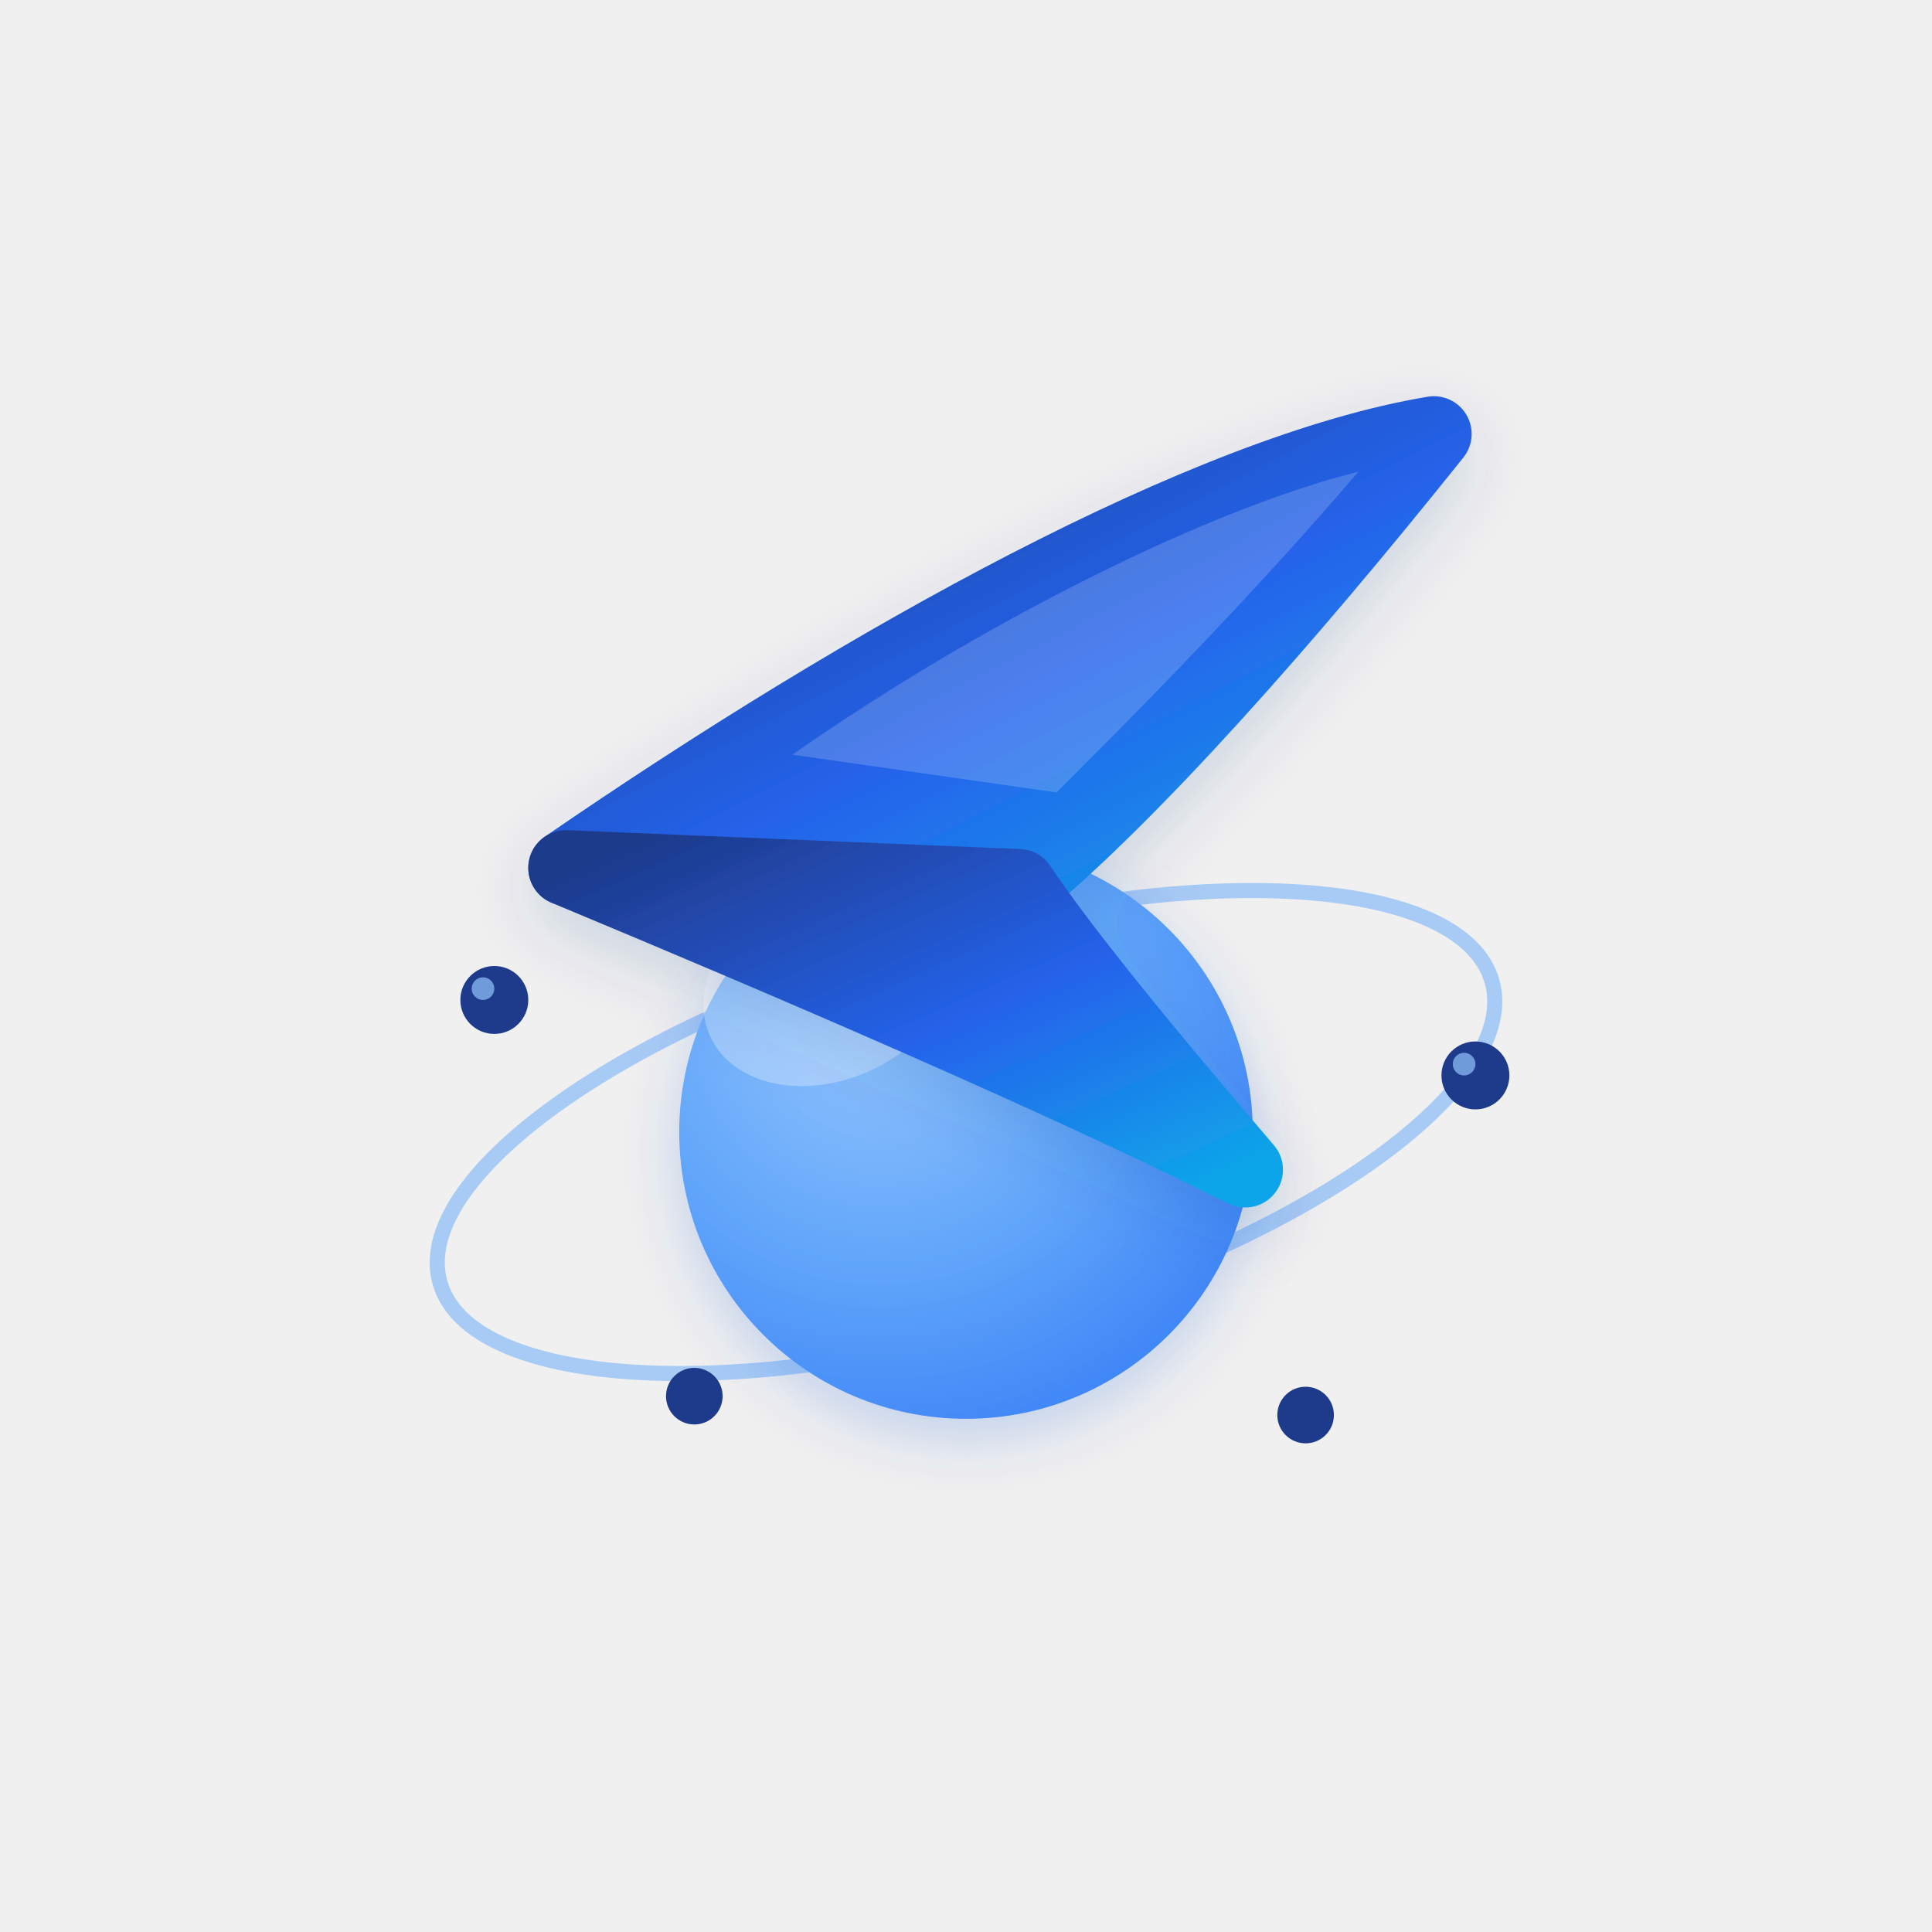
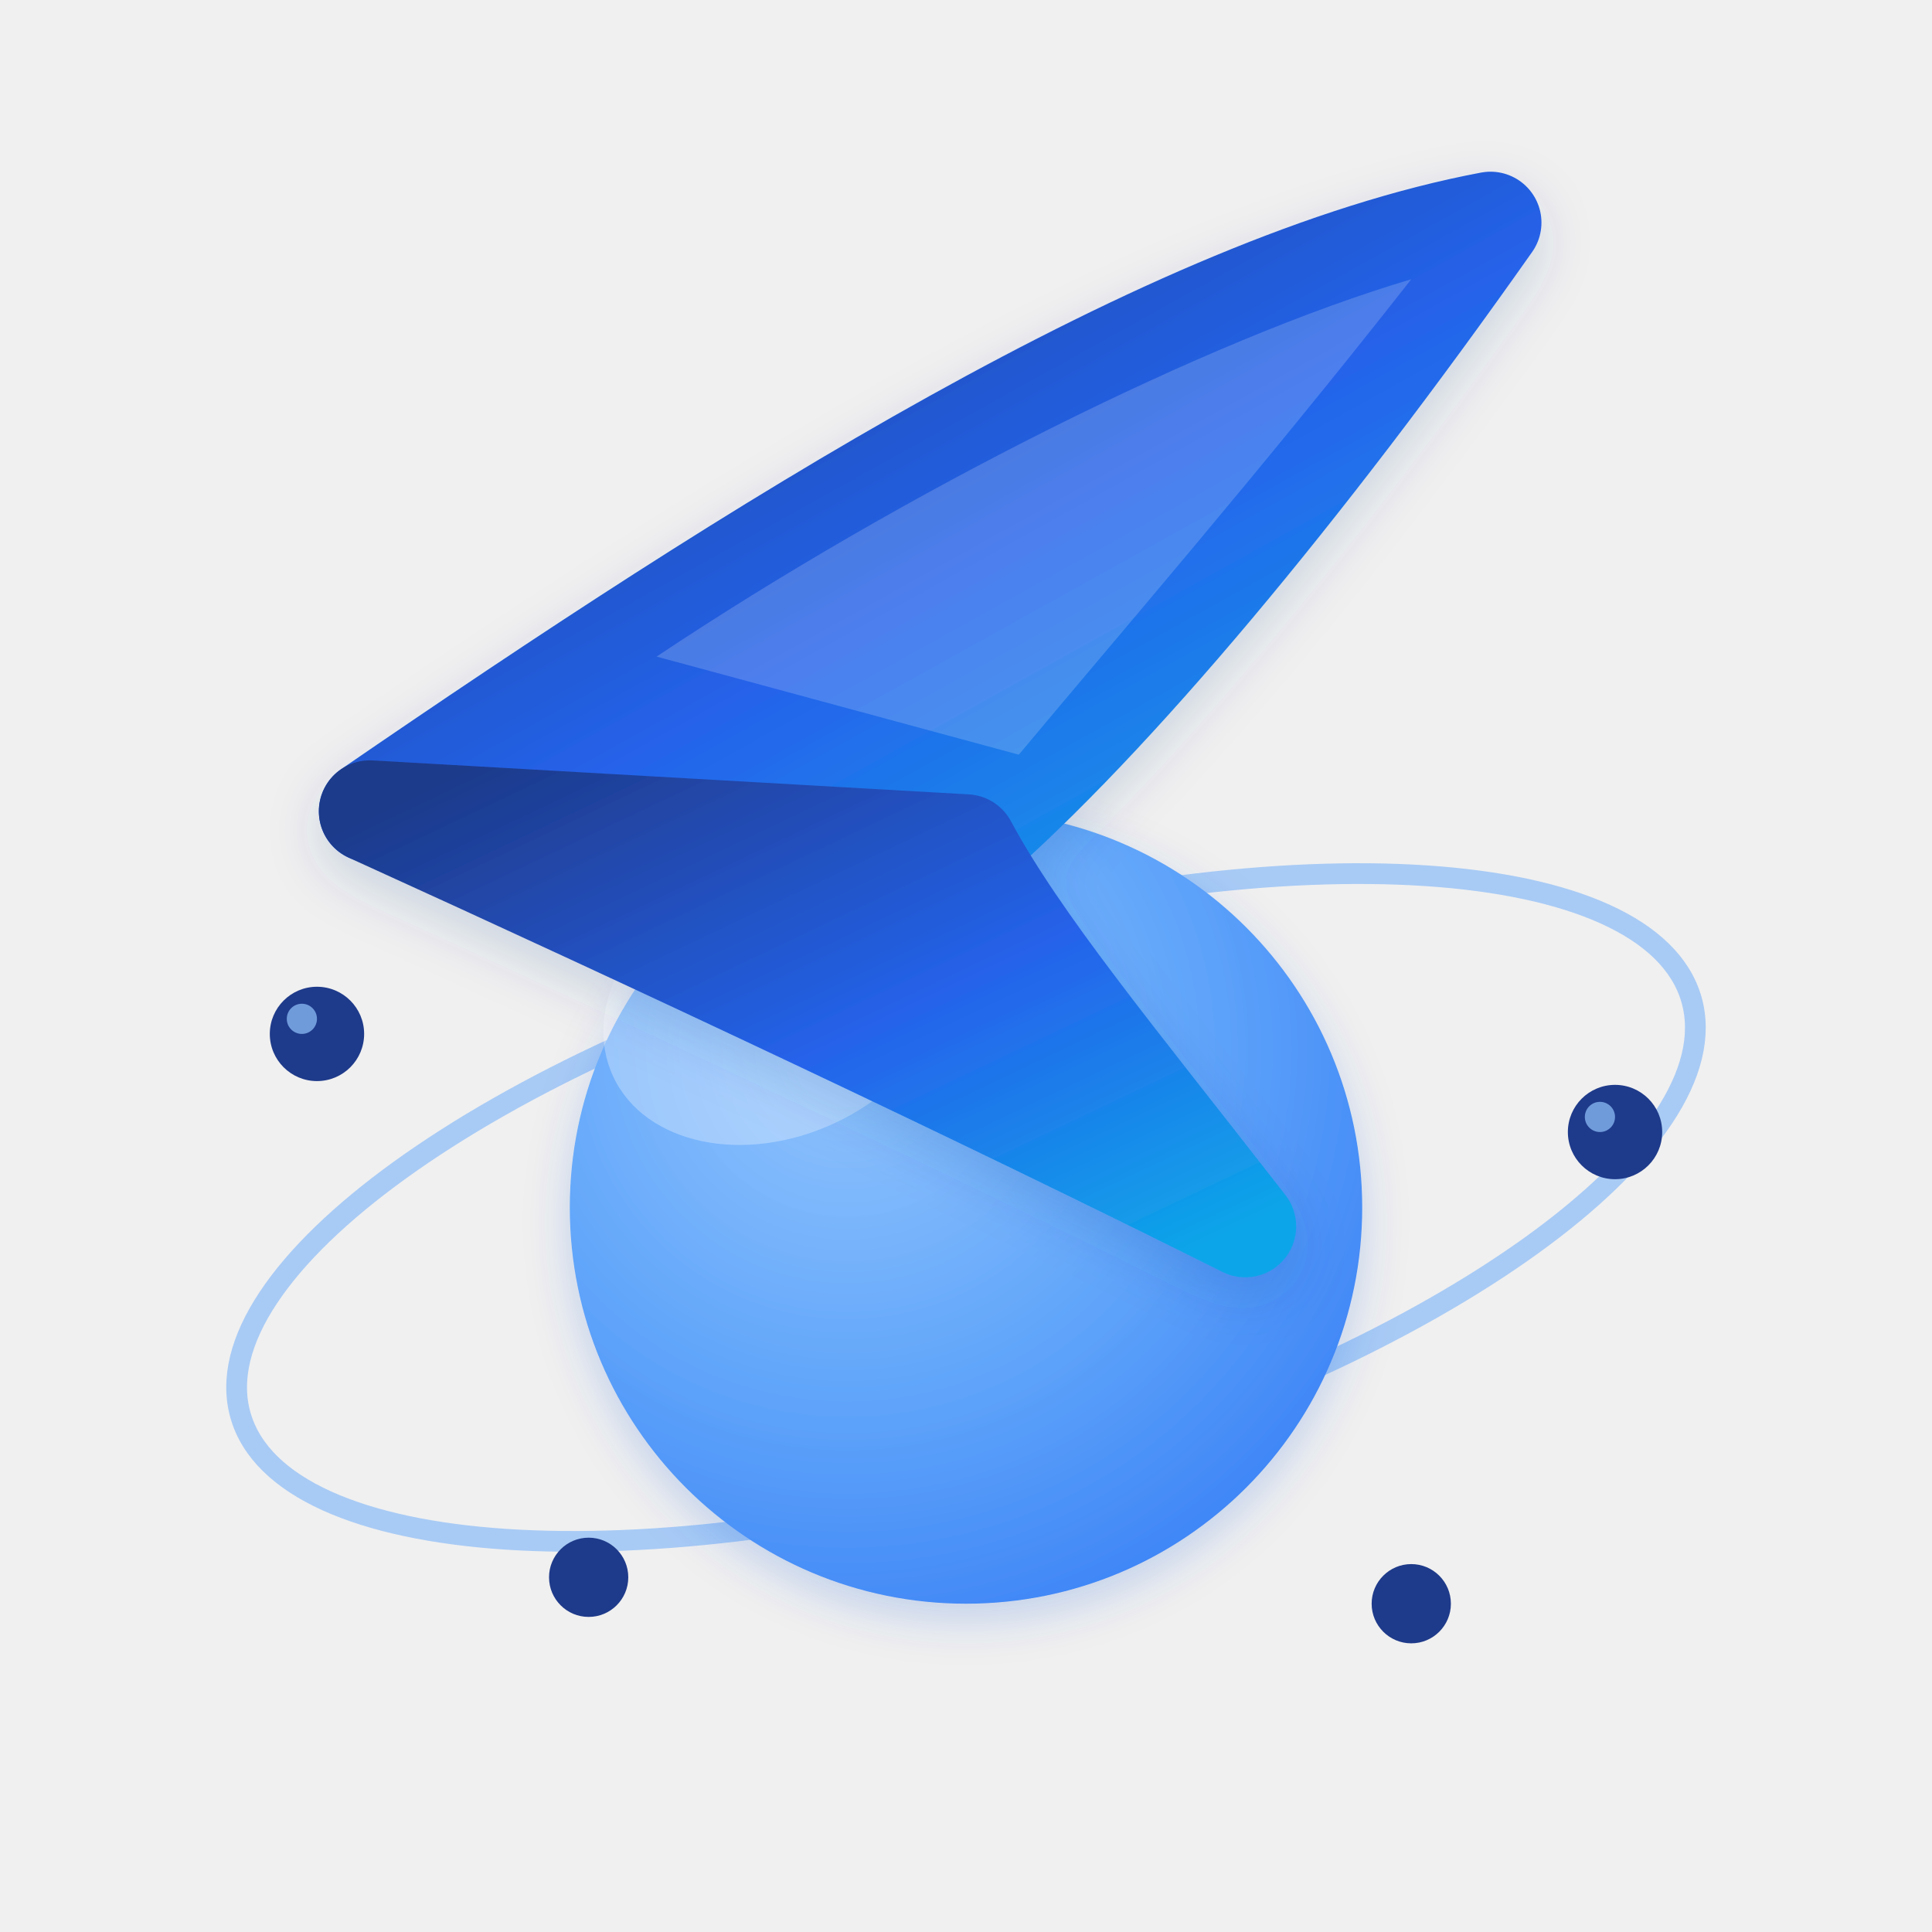
<svg xmlns="http://www.w3.org/2000/svg" viewBox="0 0 1024 1024" width="1024" height="1024">
  <defs>
    <radialGradient id="globeOffLight" cx="35%" cy="30%" r="80%">
      <stop offset="0%" stop-color="#93C5FD" />
      <stop offset="55%" stop-color="#60A5FA" />
      <stop offset="100%" stop-color="#3B82F6" />
    </radialGradient>
    <linearGradient id="birdOffLight" x1="0" y1="0" x2="1" y2="1">
      <stop offset="0%" stop-color="#1E3A8A" />
      <stop offset="55%" stop-color="#2563EB" />
      <stop offset="100%" stop-color="#0EA5E9" />
    </linearGradient>
    <filter id="softShadowOffL" x="-30%" y="-30%" width="160%" height="160%">
-       <feDropShadow dx="0" dy="12" stdDeviation="18" flood-color="#1E3A8A" flood-opacity="0.16" />
+       <feDropShadow dx="0" dy="10" stdDeviation="14" flood-color="#1E3A8A" flood-opacity="0.16" />
    </filter>
    <filter id="globeShadowOffL" x="-30%" y="-30%" width="160%" height="160%">
-       <feDropShadow dx="0" dy="10" stdDeviation="16" flood-color="#1D4ED8" flood-opacity="0.20" />
+       <feDropShadow dx="0" dy="8" stdDeviation="12" flood-color="#1D4ED8" flood-opacity="0.20" />
    </filter>
  </defs>
-   <ellipse cx="512" cy="600" rx="290" ry="104" fill="none" stroke="#60A5FA" stroke-width="8" opacity="0.5" transform="rotate(-16 512 600)" />
-   <circle cx="512" cy="600" r="152" fill="url(#globeOffLight)" filter="url(#globeShadowOffL)" />
-   <ellipse cx="440" cy="520" rx="70" ry="52" fill="#FFFFFF" opacity="0.30" transform="rotate(-25 440 520)" />
+   <ellipse cx="512" cy="640" rx="400" ry="144" fill="none" stroke="#60A5FA" stroke-width="11" opacity="0.5" transform="rotate(-16 512 640)" />
+   <circle cx="512" cy="640" r="210" fill="url(#globeOffLight)" filter="url(#globeShadowOffL)" />
+   <ellipse cx="412" cy="530" rx="96" ry="72" fill="#FFFFFF" opacity="0.30" transform="rotate(-25 412 530)" />
  <g fill="#1E3A8A">
-     <circle cx="262" cy="530" r="18" />
-     <circle cx="782" cy="570" r="18" />
-     <circle cx="632" cy="300" r="18" />
-     <circle cx="368" cy="740" r="15" />
-     <circle cx="692" cy="750" r="15" />
+     <circle cx="168" cy="548" r="25" />
+     <circle cx="856" cy="600" r="25" />
+     <circle cx="676" cy="222" r="25" />
+     <circle cx="312" cy="836" r="21" />
+     <circle cx="748" cy="850" r="21" />
  </g>
  <g fill="#93C5FD" opacity="0.7">
-     <circle cx="256" cy="524" r="6" />
-     <circle cx="776" cy="564" r="6" />
-     <circle cx="626" cy="294" r="6" />
+     <circle cx="160" cy="540" r="8" />
+     <circle cx="848" cy="592" r="8" />
+     <circle cx="668" cy="214" r="8" />
  </g>
-   <g filter="url(#softShadowOffL)" fill="url(#birdOffLight)" stroke="url(#birdOffLight)" stroke-width="40" stroke-linejoin="round">
-     <path d="M300 460              C 460 350, 640 250, 760 230              C 680 330, 600 420, 540 470              Z" />
-     <path d="M300 460              C 420 510, 560 570, 660 620              C 600 550, 560 500, 540 470              Z" />
+   <g filter="url(#softShadowOffL)" fill="url(#birdOffLight)" stroke="url(#birdOffLight)" stroke-width="54" stroke-linejoin="round">
+     <path d="M196 430              C 400 290, 620 150, 790 118              C 690 260, 590 380, 512 448              Z" />
+     <path d="M196 430              C 350 500, 520 580, 660 650              C 590 560, 540 500, 512 448              Z" />
  </g>
-   <path d="M420 400            C 520 330, 640 270, 720 250            C 660 320, 600 380, 560 420            Z" fill="#FFFFFF" opacity="0.18" />
+   <path d="M348 348            C 480 260, 640 180, 748 148            C 668 250, 590 340, 540 400            Z" fill="#FFFFFF" opacity="0.18" />
</svg>
